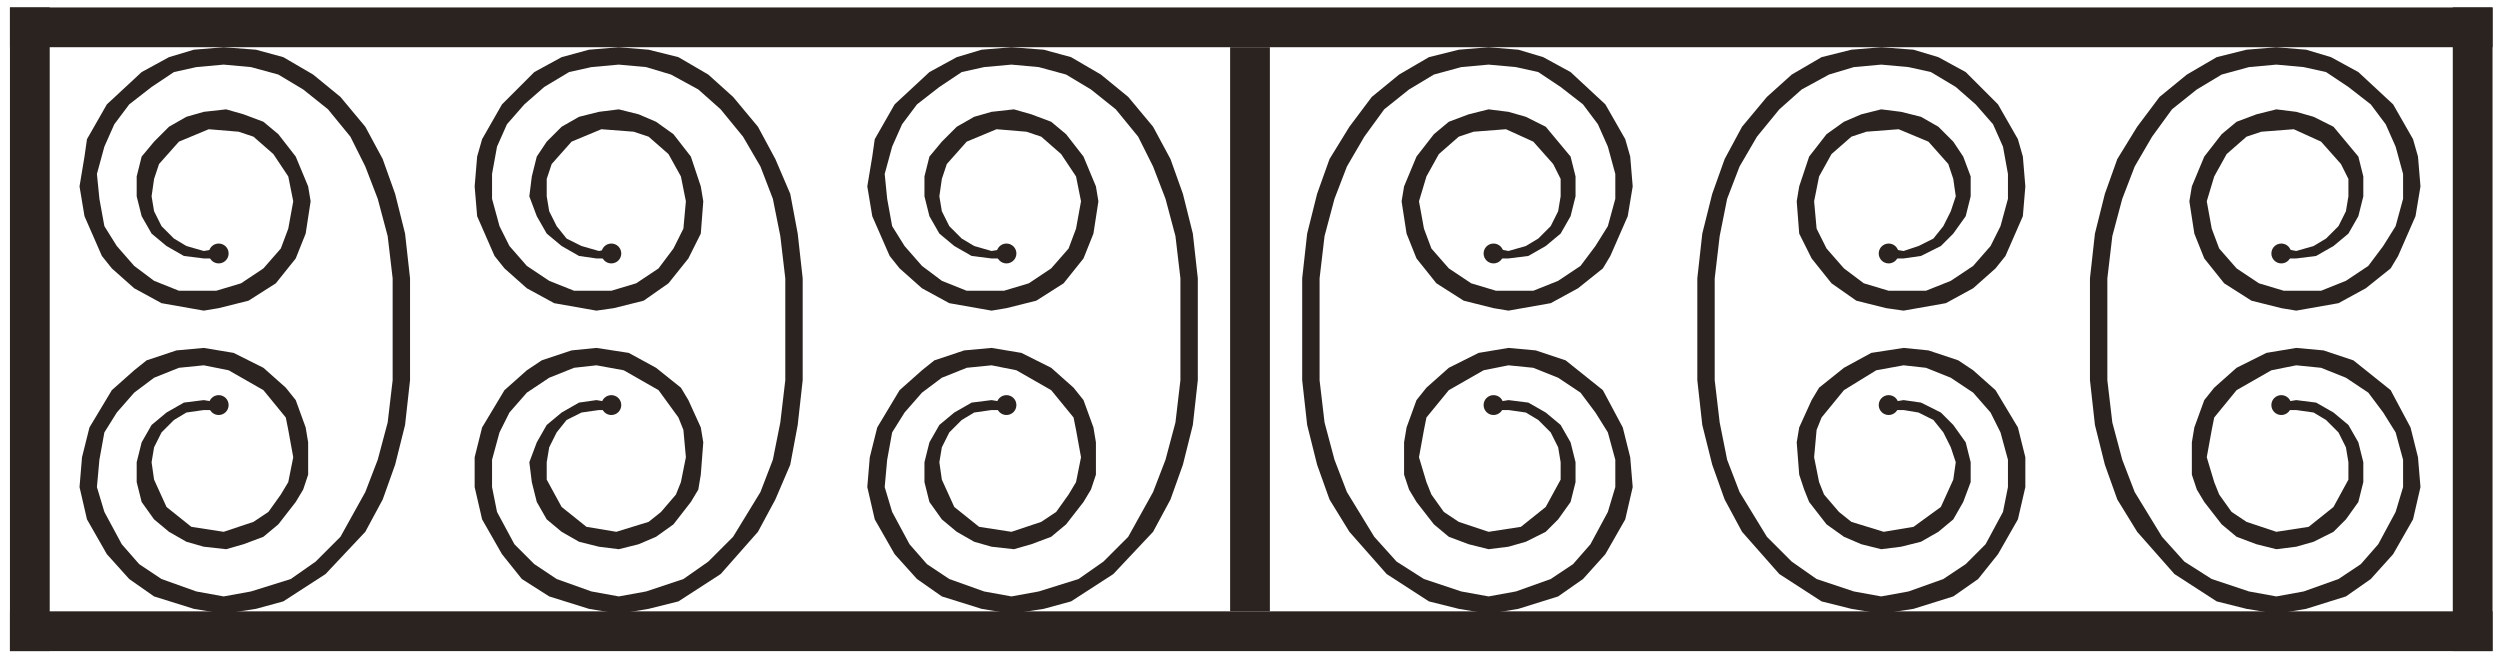
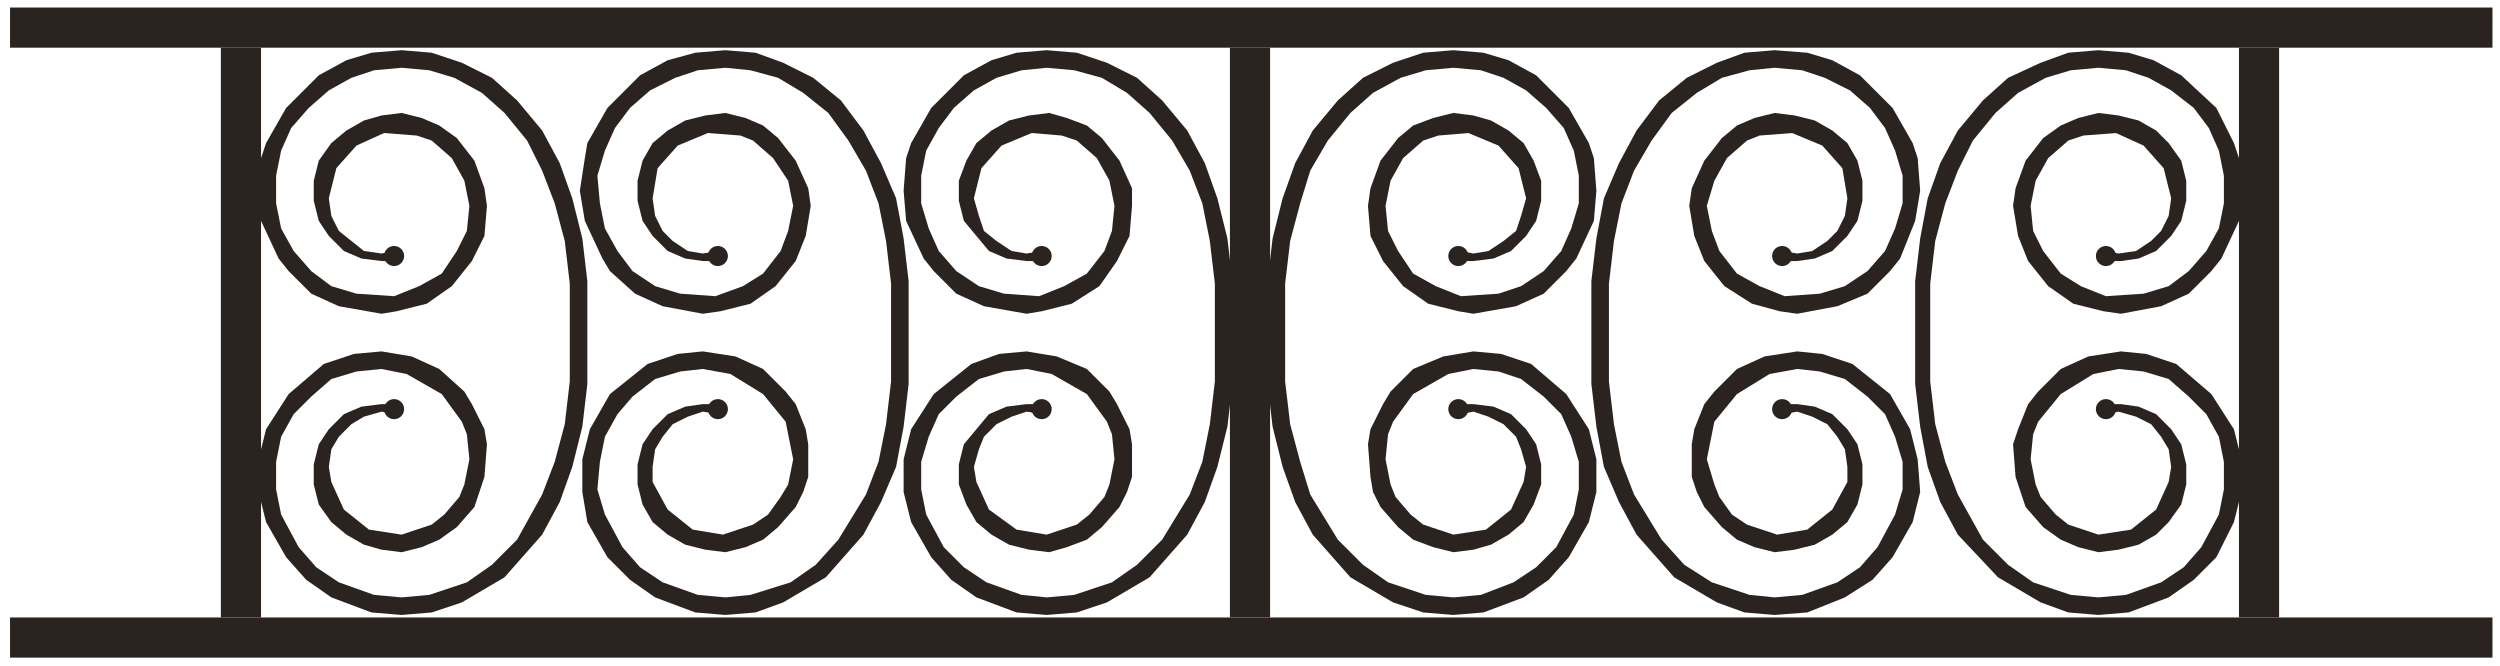
- <svg xmlns="http://www.w3.org/2000/svg" viewBox="-503 -1002 1006 265">
-   <polygon fill="#2b2320" points="-499,-740 500,-740 500,-756 -499,-756" />
-   <polygon fill="#2b2320" points="-499,-983 500,-983 500,-999 -499,-999" />
-   <polygon fill="#2b2320" points="-499,-740 -483,-740 -483,-999 -499,-999" />
-   <polygon fill="#2b2320" points="484,-740 500,-740 500,-999 484,-999" />
+ <svg xmlns="http://www.w3.org/2000/svg" viewBox="-498 -1002 996 265">
+   <polygon fill="#2b2320" points="-494,-740 495,-740 495,-756 -494,-756" />
+   <polygon fill="#2b2320" points="-494,-983 495,-983 495,-999 -494,-999" />
+   <polygon fill="#2b2320" points="-410,-756 -394,-756 -394,-983 -410,-983" />
+   <polygon fill="#2b2320" points="394,-756 410,-756 410,-983 394,-983" />
  <polygon fill="#2b2320" points="-8,-756 8,-756 8,-983 -8,-983" />
-   <polygon fill="#2b2320" points="-415,-898 -421,-898 -429,-899 -436,-903 -442,-908 -446,-915 -448,-923 -448,-931 -446,-939 -441,-945 -435,-951 -428,-955 -421,-957 -412,-958 -405,-956 -397,-953 -391,-948 -384,-939 -379,-927 -378,-921 -380,-908 -384,-898 -392,-888 -403,-881 -415,-878 -421,-877 -438,-880 -449,-886 -458,-894 -462,-899 -469,-915 -471,-927 -469,-939 -468,-946 -460,-960 -446,-973 -435,-979 -425,-982 -413,-983 -400,-982 -389,-979 -377,-972 -366,-963 -356,-951 -349,-938 -344,-924 -340,-908 -338,-890 -338,-849 -340,-831 -344,-815 -349,-801 -356,-788 -372,-771 -389,-760 -400,-757 -413,-755 -425,-757 -441,-762 -451,-769 -460,-779 -468,-793 -471,-806 -470,-818 -467,-830 -458,-845 -449,-853 -444,-857 -432,-861 -421,-862 -409,-860 -397,-854 -388,-846 -384,-841 -380,-830 -379,-824 -379,-811 -381,-805 -384,-800 -391,-791 -397,-786 -405,-783 -412,-781 -421,-782 -428,-784 -435,-788 -441,-793 -446,-800 -448,-808 -448,-816 -446,-824 -442,-831 -436,-836 -429,-840 -421,-841 -415,-840 -415,-837 -421,-837 -428,-836 -433,-833 -438,-828 -441,-822 -442,-816 -441,-809 -436,-798 -426,-790 -413,-788 -401,-792 -395,-796 -390,-803 -387,-808 -385,-818 -387,-829 -388,-834 -397,-845 -411,-853 -421,-855 -431,-854 -441,-850 -449,-844 -456,-836 -461,-828 -463,-817 -464,-806 -461,-796 -454,-783 -447,-775 -438,-769 -424,-764 -413,-762 -402,-764 -386,-769 -376,-776 -366,-786 -356,-804 -351,-817 -347,-832 -345,-849 -345,-890 -347,-907 -351,-922 -356,-935 -362,-947 -371,-958 -381,-966 -391,-972 -402,-975 -413,-976 -424,-975 -433,-973 -442,-967 -451,-960 -457,-952 -461,-943 -464,-932 -463,-922 -461,-911 -456,-903 -449,-895 -441,-889 -431,-885 -416,-885 -406,-888 -397,-894 -390,-902 -387,-910 -385,-921 -387,-931 -393,-940 -401,-947 -407,-949 -419,-950 -431,-945 -439,-936 -441,-930 -442,-923 -441,-917 -438,-911 -433,-906 -428,-903 -421,-901 -415,-902" />
-   <circle fill="#2b2320" cx="-415" cy="-900" r="4" />
-   <circle fill="#2b2320" cx="-415" cy="-839" r="4" />
-   <polygon fill="#2b2320" points="-257,-898 -263,-898 -270,-899 -277,-903 -283,-908 -287,-915 -290,-923 -289,-931 -287,-939 -283,-945 -277,-951 -270,-955 -262,-957 -254,-958 -246,-956 -239,-953 -232,-948 -225,-939 -221,-927 -220,-921 -221,-908 -226,-898 -234,-888 -244,-881 -256,-878 -263,-877 -280,-880 -291,-886 -300,-894 -304,-899 -311,-915 -312,-927 -311,-939 -309,-946 -301,-960 -288,-973 -277,-979 -266,-982 -254,-983 -242,-982 -230,-979 -218,-972 -208,-963 -198,-951 -191,-938 -185,-924 -182,-908 -180,-890 -180,-849 -182,-831 -185,-815 -191,-801 -198,-788 -213,-771 -230,-760 -242,-757 -254,-755 -266,-757 -282,-762 -293,-769 -301,-779 -309,-793 -312,-806 -312,-818 -309,-830 -300,-845 -291,-853 -285,-857 -273,-861 -263,-862 -250,-860 -239,-854 -229,-846 -226,-841 -221,-830 -220,-824 -221,-811 -222,-805 -225,-800 -232,-791 -239,-786 -246,-783 -254,-781 -262,-782 -270,-784 -277,-788 -283,-793 -287,-800 -289,-808 -290,-816 -287,-824 -283,-831 -277,-836 -270,-840 -263,-841 -257,-840 -257,-837 -262,-837 -269,-836 -275,-833 -279,-828 -282,-822 -283,-816 -283,-809 -277,-798 -267,-790 -255,-788 -242,-792 -237,-796 -231,-803 -229,-808 -227,-818 -228,-829 -230,-834 -238,-845 -252,-853 -263,-855 -272,-854 -282,-850 -291,-844 -298,-836 -302,-828 -305,-817 -305,-806 -303,-796 -296,-783 -288,-775 -279,-769 -265,-764 -254,-762 -243,-764 -228,-769 -218,-776 -208,-786 -197,-804 -192,-817 -189,-832 -187,-849 -187,-890 -189,-907 -192,-922 -197,-935 -204,-947 -213,-958 -222,-966 -233,-972 -243,-975 -254,-976 -265,-975 -274,-973 -284,-967 -292,-960 -299,-952 -303,-943 -305,-932 -305,-922 -302,-911 -298,-903 -291,-895 -282,-889 -272,-885 -257,-885 -247,-888 -238,-894 -232,-902 -228,-910 -227,-921 -229,-931 -234,-940 -242,-947 -248,-949 -261,-950 -273,-945 -281,-936 -283,-930 -283,-923 -282,-917 -279,-911 -275,-906 -269,-903 -262,-901 -257,-902" />
-   <circle fill="#2b2320" cx="-257" cy="-900" r="4" />
-   <circle fill="#2b2320" cx="-257" cy="-839" r="4" />
-   <polygon fill="#2b2320" points="-98,-898 -104,-898 -112,-899 -119,-903 -125,-908 -129,-915 -131,-923 -131,-931 -129,-939 -124,-945 -118,-951 -111,-955 -104,-957 -95,-958 -88,-956 -80,-953 -74,-948 -67,-939 -62,-927 -61,-921 -63,-908 -67,-898 -75,-888 -86,-881 -98,-878 -104,-877 -121,-880 -132,-886 -141,-894 -145,-899 -152,-915 -154,-927 -152,-939 -151,-946 -143,-960 -129,-973 -118,-979 -108,-982 -96,-983 -83,-982 -72,-979 -60,-972 -49,-963 -39,-951 -32,-938 -27,-924 -23,-908 -21,-890 -21,-849 -23,-831 -27,-815 -32,-801 -39,-788 -55,-771 -72,-760 -83,-757 -96,-755 -108,-757 -124,-762 -134,-769 -143,-779 -151,-793 -154,-806 -153,-818 -150,-830 -141,-845 -132,-853 -127,-857 -115,-861 -104,-862 -92,-860 -80,-854 -71,-846 -67,-841 -63,-830 -62,-824 -62,-811 -64,-805 -67,-800 -74,-791 -80,-786 -88,-783 -95,-781 -104,-782 -111,-784 -118,-788 -124,-793 -129,-800 -131,-808 -131,-816 -129,-824 -125,-831 -119,-836 -112,-840 -104,-841 -98,-840 -98,-837 -104,-837 -111,-836 -116,-833 -121,-828 -124,-822 -125,-816 -124,-809 -119,-798 -109,-790 -96,-788 -84,-792 -78,-796 -73,-803 -70,-808 -68,-818 -70,-829 -71,-834 -80,-845 -94,-853 -104,-855 -114,-854 -124,-850 -132,-844 -139,-836 -144,-828 -146,-817 -147,-806 -144,-796 -137,-783 -130,-775 -121,-769 -107,-764 -96,-762 -85,-764 -69,-769 -59,-776 -49,-786 -39,-804 -34,-817 -30,-832 -28,-849 -28,-890 -30,-907 -34,-922 -39,-935 -45,-947 -54,-958 -64,-966 -74,-972 -85,-975 -96,-976 -107,-975 -116,-973 -125,-967 -134,-960 -140,-952 -144,-943 -147,-932 -146,-922 -144,-911 -139,-903 -132,-895 -124,-889 -114,-885 -99,-885 -89,-888 -80,-894 -73,-902 -70,-910 -68,-921 -70,-931 -76,-940 -84,-947 -90,-949 -102,-950 -114,-945 -122,-936 -124,-930 -125,-923 -124,-917 -121,-911 -116,-906 -111,-903 -104,-901 -98,-902" />
-   <circle fill="#2b2320" cx="-98" cy="-900" r="4" />
-   <circle fill="#2b2320" cx="-98" cy="-839" r="4" />
-   <polygon fill="#2b2320" points="99,-902 104,-901 111,-903 116,-906 121,-911 124,-917 125,-923 125,-930 122,-936 114,-945 103,-950 90,-949 84,-947 76,-940 71,-931 68,-921 70,-910 73,-902 80,-894 89,-888 99,-885 114,-885 124,-889 133,-895 139,-903 144,-911 147,-922 147,-932 144,-943 140,-952 134,-960 125,-967 116,-973 107,-975 96,-976 85,-975 74,-972 64,-966 54,-958 46,-947 39,-935 34,-922 30,-907 28,-890 28,-849 30,-832 34,-817 39,-804 50,-786 59,-776 70,-769 85,-764 96,-762 107,-764 121,-769 130,-775 137,-783 144,-796 147,-806 147,-817 144,-828 139,-836 133,-844 124,-850 114,-854 104,-855 94,-853 80,-845 71,-834 70,-829 68,-818 71,-808 73,-803 78,-796 84,-792 96,-788 109,-790 119,-798 125,-809 125,-816 124,-822 121,-828 116,-833 111,-836 104,-837 99,-837 98,-840 104,-841 112,-840 119,-836 125,-831 129,-824 131,-816 131,-808 129,-800 124,-793 119,-788 111,-784 104,-782 96,-781 88,-783 80,-786 74,-791 67,-800 64,-805 62,-811 62,-824 63,-830 67,-841 71,-846 80,-854 92,-860 104,-862 115,-861 127,-857 132,-853 142,-845 150,-830 153,-818 154,-806 151,-793 143,-779 134,-769 124,-762 108,-757 96,-755 84,-757 72,-760 55,-771 40,-788 32,-801 27,-815 23,-831 21,-849 21,-890 23,-908 27,-924 32,-938 40,-951 49,-963 60,-972 72,-979 84,-982 96,-983 108,-982 118,-979 129,-973 143,-960 151,-946 153,-939 154,-927 152,-915 145,-899 142,-894 132,-886 121,-880 104,-877 98,-878 86,-881 75,-888 67,-898 63,-908 61,-921 62,-927 67,-939 74,-948 80,-953 88,-956 96,-958 104,-957 111,-955 119,-951 124,-945 129,-939 131,-931 131,-923 129,-915 125,-908 119,-903 112,-899 104,-898 98,-898" />
-   <circle fill="#2b2320" cx="98" cy="-900" r="4" />
-   <circle fill="#2b2320" cx="98" cy="-839" r="4" />
-   <polygon fill="#2b2320" points="257,-902 263,-901 269,-903 275,-906 279,-911 282,-917 284,-923 283,-930 281,-936 273,-945 261,-950 248,-949 242,-947 234,-940 229,-931 227,-921 228,-910 232,-902 239,-894 247,-888 257,-885 272,-885 282,-889 291,-895 298,-903 302,-911 305,-922 305,-932 303,-943 299,-952 292,-960 284,-967 274,-973 265,-975 254,-976 243,-975 233,-972 222,-966 213,-958 204,-947 197,-935 192,-922 189,-907 187,-890 187,-849 189,-832 192,-817 197,-804 208,-786 218,-776 228,-769 243,-764 254,-762 265,-764 279,-769 288,-775 296,-783 303,-796 305,-806 305,-817 302,-828 298,-836 291,-844 282,-850 272,-854 263,-855 252,-853 239,-845 230,-834 228,-829 227,-818 229,-808 231,-803 237,-796 242,-792 255,-788 267,-790 278,-798 283,-809 284,-816 282,-822 279,-828 275,-833 269,-836 263,-837 257,-837 257,-840 263,-841 270,-840 278,-836 283,-831 288,-824 290,-816 290,-808 287,-800 283,-793 277,-788 270,-784 262,-782 254,-781 246,-783 239,-786 232,-791 225,-800 223,-805 221,-811 220,-824 221,-830 226,-841 229,-846 239,-854 250,-860 263,-862 273,-861 285,-857 291,-853 300,-845 309,-830 312,-818 312,-806 309,-793 301,-779 293,-769 283,-762 267,-757 254,-755 242,-757 230,-760 213,-771 198,-788 191,-801 186,-815 182,-831 180,-849 180,-890 182,-908 186,-924 191,-938 198,-951 208,-963 218,-972 230,-979 242,-982 254,-983 267,-982 277,-979 288,-973 301,-960 309,-946 311,-939 312,-927 311,-915 304,-899 300,-894 291,-886 280,-880 263,-877 256,-878 244,-881 234,-888 226,-898 221,-908 220,-921 221,-927 225,-939 232,-948 239,-953 246,-956 254,-958 262,-957 270,-955 277,-951 283,-945 287,-939 290,-931 290,-923 288,-915 283,-908 278,-903 270,-899 263,-898 257,-898" />
-   <circle fill="#2b2320" cx="257" cy="-900" r="4" />
-   <circle fill="#2b2320" cx="257" cy="-839" r="4" />
-   <polygon fill="#2b2320" points="416,-902 421,-901 428,-903 433,-906 438,-911 441,-917 442,-923 442,-930 439,-936 431,-945 420,-950 407,-949 401,-947 393,-940 388,-931 385,-921 387,-910 390,-902 397,-894 406,-888 416,-885 431,-885 441,-889 450,-895 456,-903 461,-911 464,-922 464,-932 461,-943 457,-952 451,-960 442,-967 433,-973 424,-975 413,-976 402,-975 391,-972 381,-966 371,-958 363,-947 356,-935 351,-922 347,-907 345,-890 345,-849 347,-832 351,-817 356,-804 367,-786 376,-776 387,-769 402,-764 413,-762 424,-764 438,-769 447,-775 454,-783 461,-796 464,-806 464,-817 461,-828 456,-836 450,-844 441,-850 431,-854 421,-855 411,-853 397,-845 388,-834 387,-829 385,-818 388,-808 390,-803 395,-796 401,-792 413,-788 426,-790 436,-798 442,-809 442,-816 441,-822 438,-828 433,-833 428,-836 421,-837 416,-837 415,-840 421,-841 429,-840 436,-836 442,-831 446,-824 448,-816 448,-808 446,-800 441,-793 436,-788 428,-784 421,-782 413,-781 405,-783 397,-786 391,-791 384,-800 381,-805 379,-811 379,-824 380,-830 384,-841 388,-846 397,-854 409,-860 421,-862 432,-861 444,-857 449,-853 459,-845 467,-830 470,-818 471,-806 468,-793 460,-779 451,-769 441,-762 425,-757 413,-755 401,-757 389,-760 372,-771 357,-788 349,-801 344,-815 340,-831 338,-849 338,-890 340,-908 344,-924 349,-938 357,-951 366,-963 377,-972 389,-979 401,-982 413,-983 425,-982 435,-979 446,-973 460,-960 468,-946 470,-939 471,-927 469,-915 462,-899 459,-894 449,-886 438,-880 421,-877 415,-878 403,-881 392,-888 384,-898 380,-908 378,-921 379,-927 384,-939 391,-948 397,-953 405,-956 413,-958 421,-957 428,-955 436,-951 441,-945 446,-939 448,-931 448,-923 446,-915 442,-908 436,-903 429,-899 421,-898 415,-898" />
-   <circle fill="#2b2320" cx="415" cy="-900" r="4" />
-   <circle fill="#2b2320" cx="415" cy="-839" r="4" />
+   <polygon fill="#2b2320" points="-340,-898 -346,-898 -354,-899 -361,-902 -367,-908 -371,-914 -373,-922 -373,-930 -371,-938 -366,-945 -360,-950 -353,-954 -346,-956 -338,-957 -330,-955 -323,-952 -316,-947 -309,-938 -305,-927 -304,-920 -305,-908 -310,-898 -318,-888 -328,-881 -340,-878 -346,-877 -363,-880 -374,-885 -383,-894 -387,-899 -394,-914 -395,-926 -394,-939 -392,-945 -384,-959 -371,-972 -360,-978 -350,-981 -338,-982 -326,-981 -314,-977 -302,-971 -292,-962 -282,-950 -275,-937 -270,-923 -266,-907 -264,-890 -264,-849 -266,-832 -270,-816 -275,-802 -282,-789 -297,-772 -314,-762 -326,-758 -338,-757 -350,-758 -366,-764 -376,-771 -384,-780 -392,-794 -395,-806 -395,-819 -392,-831 -383,-845 -369,-857 -357,-861 -346,-862 -334,-860 -323,-855 -313,-846 -310,-841 -305,-831 -304,-825 -305,-812 -307,-806 -309,-800 -316,-792 -323,-787 -330,-784 -338,-782 -346,-783 -353,-785 -360,-789 -366,-794 -371,-801 -373,-809 -373,-817 -371,-825 -367,-831 -361,-837 -354,-840 -346,-841 -340,-841 -341,-837 -346,-838 -353,-836 -358,-833 -363,-828 -366,-823 -367,-816 -366,-810 -361,-799 -351,-791 -338,-789 -326,-793 -321,-797 -315,-804 -313,-809 -311,-819 -312,-829 -314,-834 -322,-845 -336,-853 -346,-855 -356,-854 -366,-851 -374,-844 -381,-837 -386,-828 -388,-818 -388,-807 -386,-797 -379,-784 -372,-776 -363,-770 -349,-765 -338,-764 -327,-765 -312,-770 -302,-777 -292,-787 -282,-805 -277,-818 -273,-833 -271,-850 -271,-889 -273,-906 -277,-921 -282,-934 -288,-946 -297,-957 -306,-965 -317,-971 -327,-974 -338,-975 -349,-974 -358,-971 -367,-966 -375,-959 -382,-951 -386,-942 -388,-932 -388,-921 -386,-911 -381,-902 -374,-894 -366,-888 -356,-885 -341,-884 -331,-888 -322,-893 -316,-902 -312,-910 -311,-920 -313,-930 -318,-939 -326,-946 -332,-948 -345,-949 -356,-944 -364,-935 -367,-923 -366,-916 -363,-910 -358,-906 -353,-902 -346,-901 -341,-902" />
+   <circle fill="#2b2320" cx="-341" cy="-900" r="4" />
+   <circle fill="#2b2320" cx="-341" cy="-839" r="4" />
+   <polygon fill="#2b2320" points="-212,-898 -218,-898 -225,-899 -232,-902 -238,-908 -242,-914 -244,-922 -244,-930 -242,-938 -238,-945 -232,-950 -225,-954 -217,-956 -209,-957 -201,-955 -194,-952 -188,-947 -181,-938 -176,-927 -175,-920 -177,-908 -181,-898 -189,-888 -199,-881 -211,-878 -218,-877 -234,-880 -245,-885 -255,-894 -258,-899 -265,-914 -267,-926 -265,-939 -264,-945 -256,-959 -243,-972 -232,-978 -221,-981 -209,-982 -197,-981 -186,-977 -174,-971 -163,-962 -154,-950 -147,-937 -141,-923 -138,-907 -136,-890 -136,-849 -138,-832 -141,-816 -147,-802 -154,-789 -169,-772 -186,-762 -197,-758 -209,-757 -221,-758 -237,-764 -247,-771 -256,-780 -264,-794 -266,-806 -266,-819 -263,-831 -255,-845 -240,-857 -228,-861 -218,-862 -205,-860 -194,-855 -185,-846 -181,-841 -177,-831 -176,-825 -176,-812 -178,-806 -181,-800 -188,-792 -194,-787 -201,-784 -209,-782 -217,-783 -225,-785 -232,-789 -238,-794 -242,-801 -244,-809 -244,-817 -242,-825 -238,-831 -232,-837 -225,-840 -218,-841 -212,-841 -212,-837 -218,-838 -224,-836 -230,-833 -234,-828 -237,-823 -238,-816 -238,-810 -232,-799 -222,-791 -210,-789 -198,-793 -192,-797 -187,-804 -184,-809 -182,-819 -184,-829 -185,-834 -194,-845 -207,-853 -218,-855 -227,-854 -237,-851 -246,-844 -252,-837 -257,-828 -259,-818 -260,-807 -257,-797 -250,-784 -243,-776 -234,-770 -220,-765 -209,-764 -199,-765 -183,-770 -173,-777 -164,-787 -153,-805 -148,-818 -145,-833 -143,-850 -143,-889 -145,-906 -148,-921 -153,-934 -160,-946 -168,-957 -178,-965 -188,-971 -199,-974 -209,-975 -220,-974 -229,-971 -239,-966 -247,-959 -253,-951 -257,-942 -260,-932 -259,-921 -257,-911 -252,-902 -246,-894 -237,-888 -227,-885 -213,-884 -202,-888 -194,-893 -187,-902 -184,-910 -182,-920 -184,-930 -190,-939 -198,-946 -203,-948 -216,-949 -228,-944 -236,-935 -238,-923 -237,-916 -234,-910 -230,-906 -224,-902 -218,-901 -212,-902" />
+   <circle fill="#2b2320" cx="-212" cy="-900" r="4" />
+   <circle fill="#2b2320" cx="-212" cy="-839" r="4" />
+   <polygon fill="#2b2320" points="-83,-898 -89,-898 -97,-899 -104,-902 -109,-908 -114,-914 -116,-922 -116,-930 -113,-938 -109,-945 -103,-950 -96,-954 -88,-956 -80,-957 -73,-955 -65,-952 -59,-947 -52,-938 -47,-927 -47,-920 -48,-908 -53,-898 -60,-888 -71,-881 -83,-878 -89,-877 -106,-880 -117,-885 -126,-894 -130,-899 -137,-914 -138,-926 -137,-939 -135,-945 -127,-959 -114,-972 -103,-978 -93,-981 -81,-982 -69,-981 -57,-977 -45,-971 -35,-962 -25,-950 -18,-937 -13,-923 -9,-907 -7,-890 -7,-849 -9,-832 -13,-816 -18,-802 -25,-789 -40,-772 -57,-762 -69,-758 -81,-757 -93,-758 -109,-764 -119,-771 -127,-780 -135,-794 -138,-806 -138,-819 -135,-831 -126,-845 -111,-857 -100,-861 -89,-862 -77,-860 -65,-855 -56,-846 -53,-841 -48,-831 -47,-825 -47,-812 -49,-806 -52,-800 -59,-792 -65,-787 -73,-784 -80,-782 -88,-783 -96,-785 -103,-789 -109,-794 -113,-801 -116,-809 -116,-817 -114,-825 -109,-831 -104,-837 -97,-840 -89,-841 -83,-841 -83,-837 -89,-838 -95,-836 -101,-833 -106,-828 -108,-823 -110,-816 -109,-810 -104,-799 -93,-791 -81,-789 -69,-793 -64,-797 -58,-804 -56,-809 -54,-819 -55,-829 -57,-834 -65,-845 -79,-853 -89,-855 -98,-854 -108,-851 -117,-844 -124,-837 -128,-828 -131,-818 -131,-807 -129,-797 -122,-784 -114,-776 -105,-770 -91,-765 -81,-764 -70,-765 -55,-770 -45,-777 -35,-787 -24,-805 -19,-818 -16,-833 -14,-850 -14,-889 -16,-906 -19,-921 -24,-934 -31,-946 -40,-957 -49,-965 -59,-971 -70,-974 -81,-975 -91,-974 -101,-971 -110,-966 -118,-959 -124,-951 -129,-942 -131,-932 -131,-921 -128,-911 -124,-902 -117,-894 -108,-888 -98,-885 -84,-884 -74,-888 -65,-893 -58,-902 -55,-910 -54,-920 -56,-930 -61,-939 -69,-946 -75,-948 -87,-949 -99,-944 -107,-935 -110,-923 -108,-916 -106,-910 -101,-906 -95,-902 -89,-901 -83,-902" />
+   <circle fill="#2b2320" cx="-83" cy="-900" r="4" />
+   <circle fill="#2b2320" cx="-83" cy="-839" r="4" />
+   <polygon fill="#2b2320" points="84,-902 89,-901 95,-902 101,-906 106,-910 108,-916 110,-923 107,-935 99,-944 87,-949 75,-948 69,-946 61,-939 56,-930 54,-920 55,-910 59,-902 65,-893 74,-888 84,-884 99,-885 108,-888 117,-894 124,-902 128,-911 131,-921 131,-932 129,-942 125,-951 118,-959 110,-966 101,-971 92,-974 81,-975 70,-974 60,-971 49,-965 40,-957 31,-946 24,-934 20,-921 16,-906 14,-889 14,-850 16,-833 20,-818 24,-805 35,-787 45,-777 55,-770 70,-765 81,-764 92,-765 105,-770 114,-776 122,-784 129,-797 131,-807 131,-818 128,-828 124,-837 117,-844 108,-851 99,-854 89,-855 79,-853 65,-845 57,-834 55,-829 54,-819 56,-809 58,-804 64,-797 69,-793 81,-789 94,-791 104,-799 109,-810 110,-816 108,-823 106,-828 101,-833 95,-836 89,-838 84,-837 83,-841 89,-841 97,-840 104,-837 110,-831 114,-825 116,-817 116,-809 113,-801 109,-794 103,-789 96,-785 89,-783 81,-782 73,-784 65,-787 59,-792 52,-800 49,-806 48,-812 47,-825 48,-831 53,-841 56,-846 65,-855 77,-860 89,-862 100,-861 112,-857 126,-845 135,-831 138,-819 138,-806 135,-794 127,-780 119,-771 109,-764 93,-758 81,-757 69,-758 57,-762 40,-772 25,-789 18,-802 13,-816 9,-832 7,-849 7,-890 9,-907 13,-923 18,-937 25,-950 35,-962 45,-971 57,-977 69,-981 81,-982 93,-981 103,-978 114,-972 127,-959 135,-945 137,-939 138,-926 137,-914 130,-899 126,-894 117,-885 106,-880 89,-877 83,-878 71,-881 61,-888 53,-898 48,-908 47,-920 48,-927 52,-938 59,-947 65,-952 73,-955 81,-957 89,-956 96,-954 103,-950 109,-945 113,-938 116,-930 116,-922 114,-914 110,-908 104,-902 97,-899 89,-898 83,-898" />
+   <circle fill="#2b2320" cx="83" cy="-900" r="4" />
+   <circle fill="#2b2320" cx="83" cy="-839" r="4" />
+   <polygon fill="#2b2320" points="212,-902 218,-901 224,-902 230,-906 234,-910 237,-916 238,-923 236,-935 228,-944 216,-949 203,-948 198,-946 190,-939 185,-930 182,-920 184,-910 187,-902 194,-893 203,-888 213,-884 227,-885 237,-888 246,-894 253,-902 257,-911 260,-921 260,-932 257,-942 253,-951 247,-959 239,-966 229,-971 220,-974 209,-975 199,-974 188,-971 178,-965 168,-957 160,-946 153,-934 148,-921 145,-906 143,-889 143,-850 145,-833 148,-818 153,-805 164,-787 173,-777 184,-770 199,-765 209,-764 220,-765 234,-770 243,-776 250,-784 257,-797 260,-807 260,-818 257,-828 253,-837 246,-844 237,-851 227,-854 218,-855 207,-853 194,-845 185,-834 184,-829 182,-819 185,-809 187,-804 192,-797 198,-793 210,-789 222,-791 232,-799 238,-810 238,-816 237,-823 234,-828 230,-833 224,-836 218,-838 212,-837 212,-841 218,-841 225,-840 232,-837 238,-831 242,-825 244,-817 244,-809 242,-801 238,-794 232,-789 225,-785 217,-783 209,-782 201,-784 194,-787 188,-792 181,-800 178,-806 176,-812 176,-825 177,-831 181,-841 185,-846 194,-855 205,-860 218,-862 228,-861 240,-857 255,-845 263,-831 266,-819 267,-806 264,-794 256,-780 248,-771 237,-764 222,-758 209,-757 197,-758 186,-762 169,-772 154,-789 147,-802 141,-816 138,-832 136,-849 136,-890 138,-907 141,-923 147,-937 154,-950 163,-962 174,-971 186,-977 197,-981 209,-982 222,-981 232,-978 243,-972 256,-959 264,-945 266,-939 267,-926 265,-914 259,-899 255,-894 246,-885 234,-880 218,-877 211,-878 200,-881 189,-888 181,-898 177,-908 175,-920 176,-927 181,-938 188,-947 194,-952 201,-955 209,-957 217,-956 225,-954 232,-950 238,-945 242,-938 244,-930 244,-922 242,-914 238,-908 232,-902 225,-899 218,-898 212,-898" />
+   <circle fill="#2b2320" cx="212" cy="-900" r="4" />
+   <circle fill="#2b2320" cx="212" cy="-839" r="4" />
+   <polygon fill="#2b2320" points="341,-902 346,-901 353,-902 359,-906 363,-910 366,-916 367,-923 364,-935 356,-944 345,-949 332,-948 326,-946 318,-939 313,-930 311,-920 312,-910 316,-902 323,-893 331,-888 341,-884 356,-885 366,-888 374,-894 381,-902 386,-911 388,-921 388,-932 386,-942 382,-951 376,-959 367,-966 358,-971 349,-974 338,-975 327,-974 317,-971 306,-965 297,-957 288,-946 282,-934 277,-921 273,-906 271,-889 271,-850 273,-833 277,-818 282,-805 292,-787 302,-777 312,-770 327,-765 338,-764 349,-765 363,-770 372,-776 379,-784 386,-797 388,-807 388,-818 386,-828 381,-837 374,-844 366,-851 356,-854 346,-855 336,-853 323,-845 314,-834 312,-829 311,-819 313,-809 315,-804 321,-797 326,-793 338,-789 351,-791 361,-799 366,-810 367,-816 366,-823 363,-828 359,-833 353,-836 346,-838 341,-837 341,-841 347,-841 354,-840 361,-837 367,-831 371,-825 373,-817 373,-809 371,-801 366,-794 361,-789 354,-785 346,-783 338,-782 330,-784 323,-787 316,-792 309,-800 307,-806 305,-812 304,-825 306,-831 310,-841 314,-846 323,-855 334,-860 347,-862 357,-861 369,-857 383,-845 392,-831 395,-819 395,-806 392,-794 385,-780 376,-771 366,-764 350,-758 338,-757 326,-758 315,-762 298,-772 282,-789 275,-802 270,-816 267,-832 265,-849 265,-890 267,-907 270,-923 275,-937 282,-950 292,-962 302,-971 315,-977 326,-981 338,-982 350,-981 360,-978 371,-972 385,-959 392,-945 394,-939 396,-926 394,-914 387,-899 383,-894 374,-885 363,-880 347,-877 340,-878 328,-881 318,-888 310,-898 306,-908 304,-920 305,-927 309,-938 316,-947 323,-952 330,-955 338,-957 346,-956 354,-954 361,-950 366,-945 371,-938 373,-930 373,-922 371,-914 367,-908 361,-902 354,-899 347,-898 341,-898" />
+   <circle fill="#2b2320" cx="341" cy="-900" r="4" />
+   <circle fill="#2b2320" cx="341" cy="-839" r="4" />
</svg>
